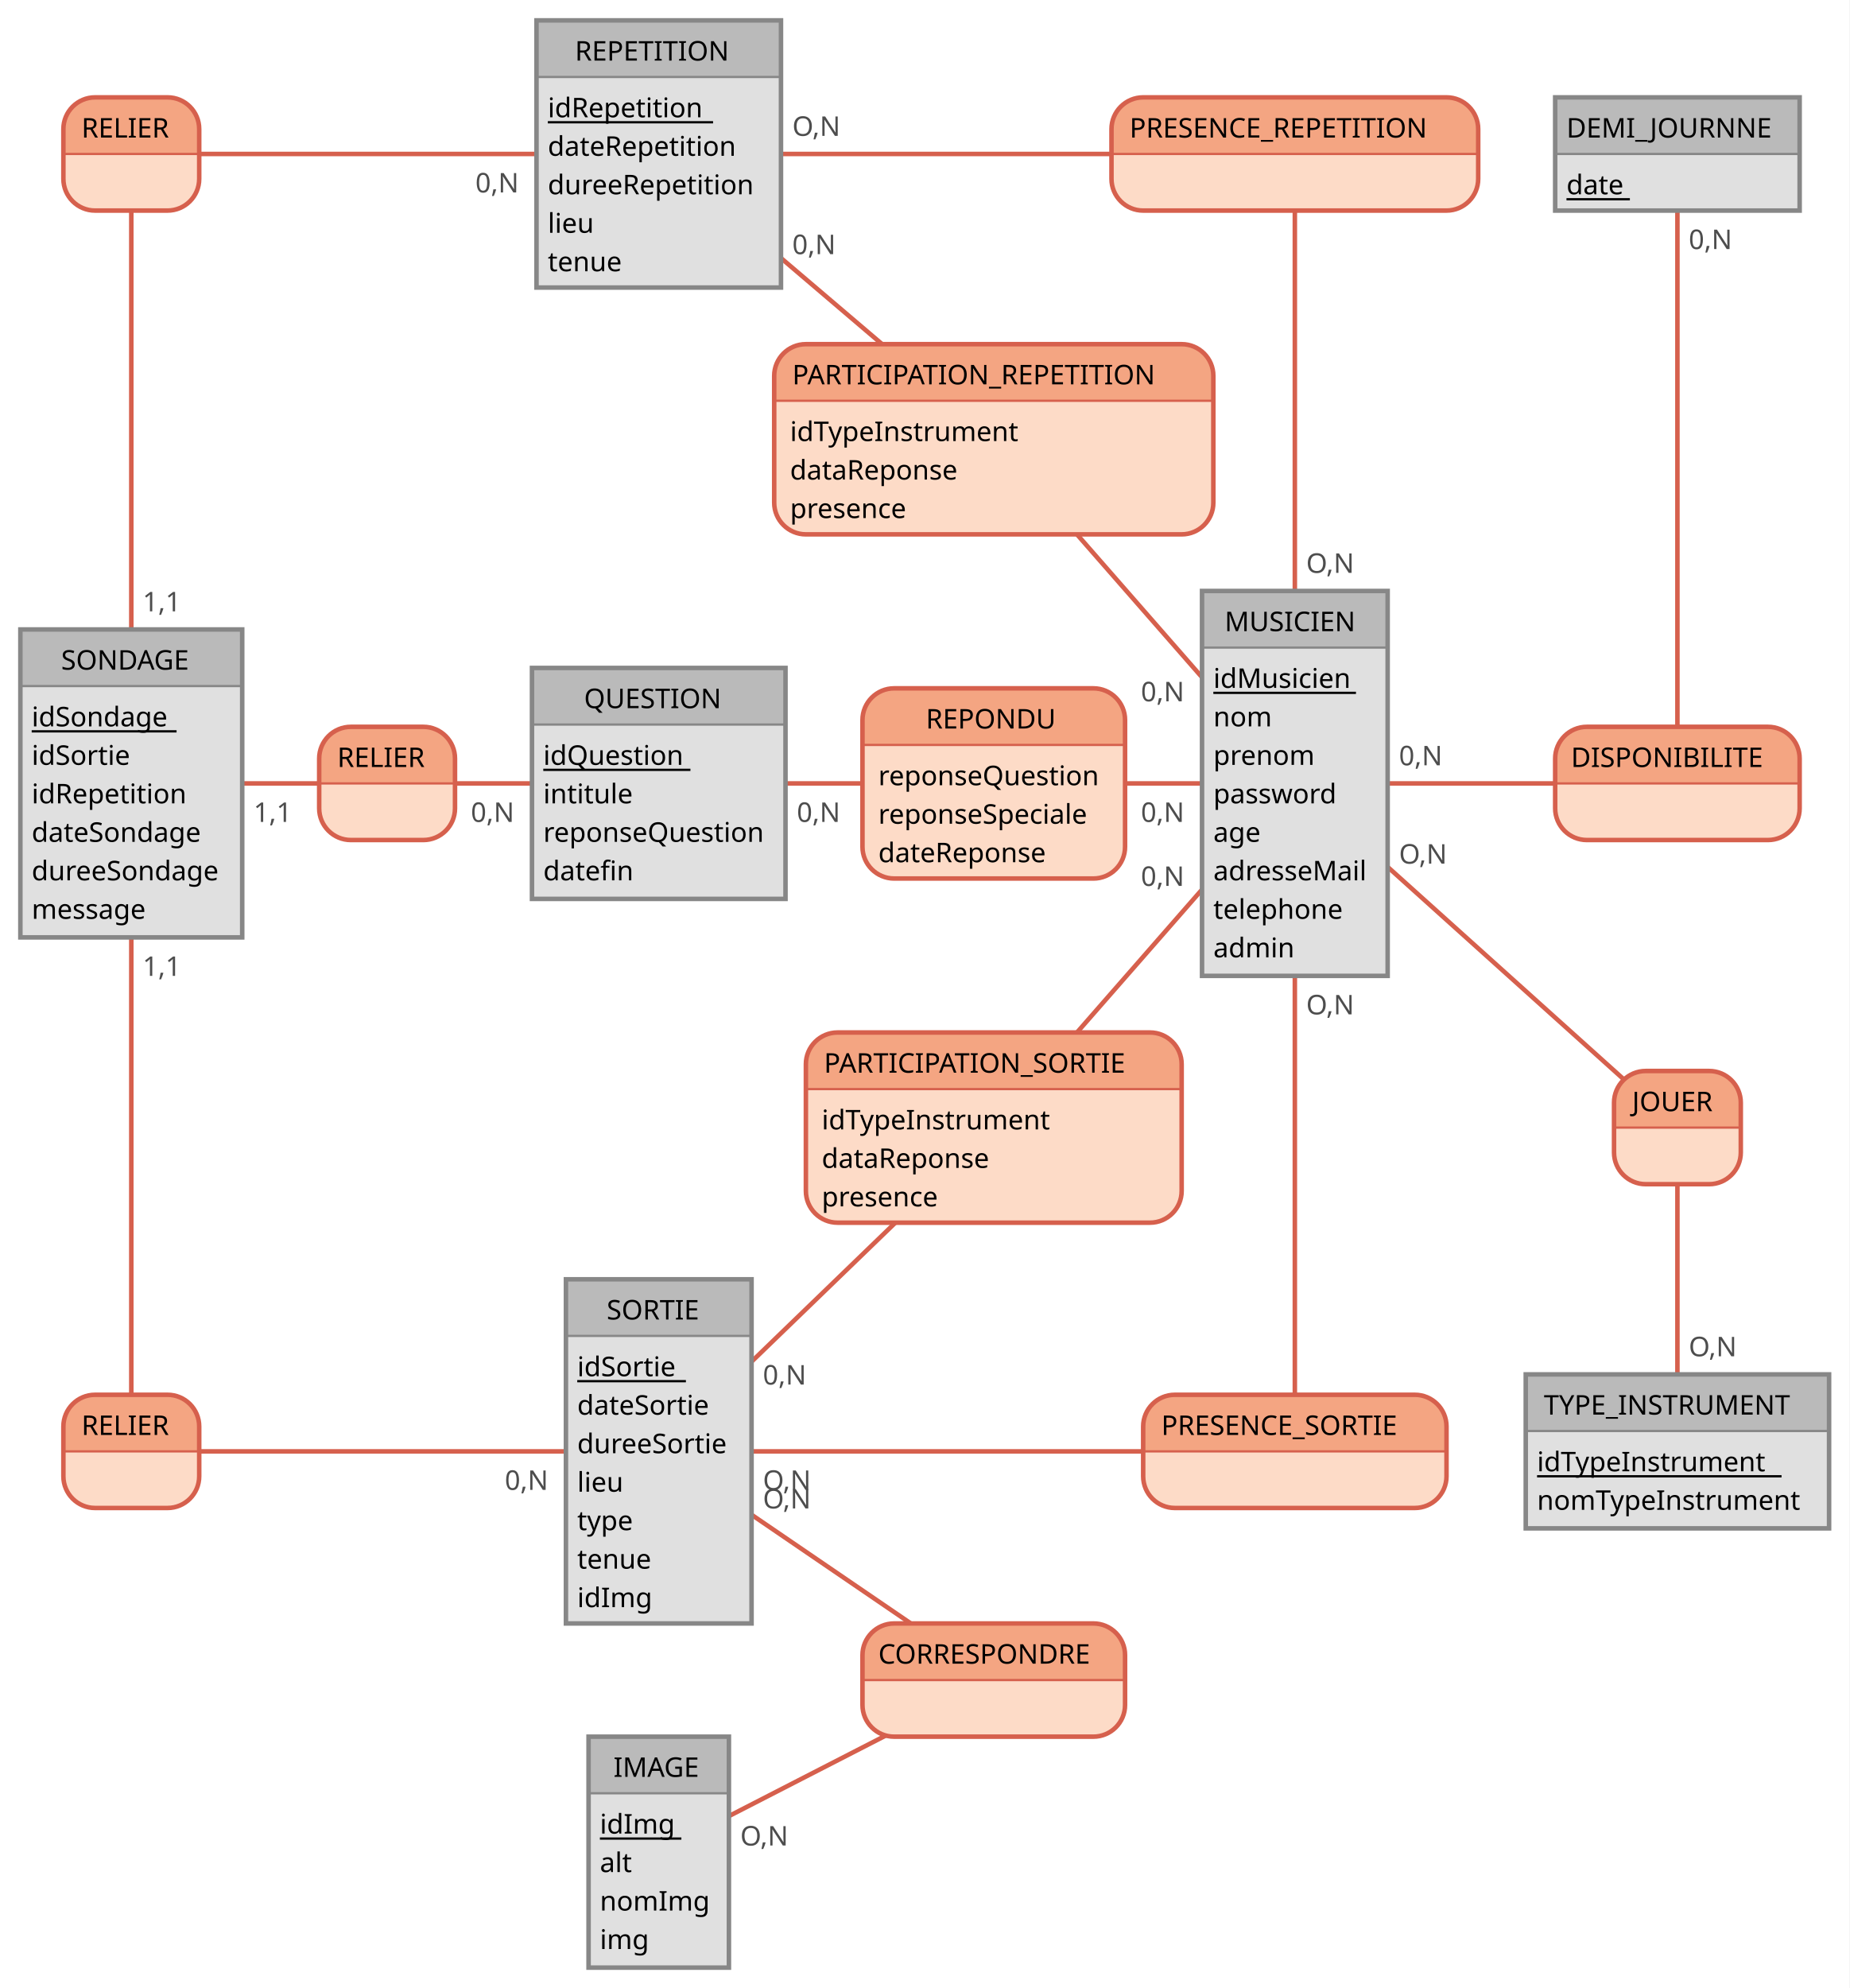
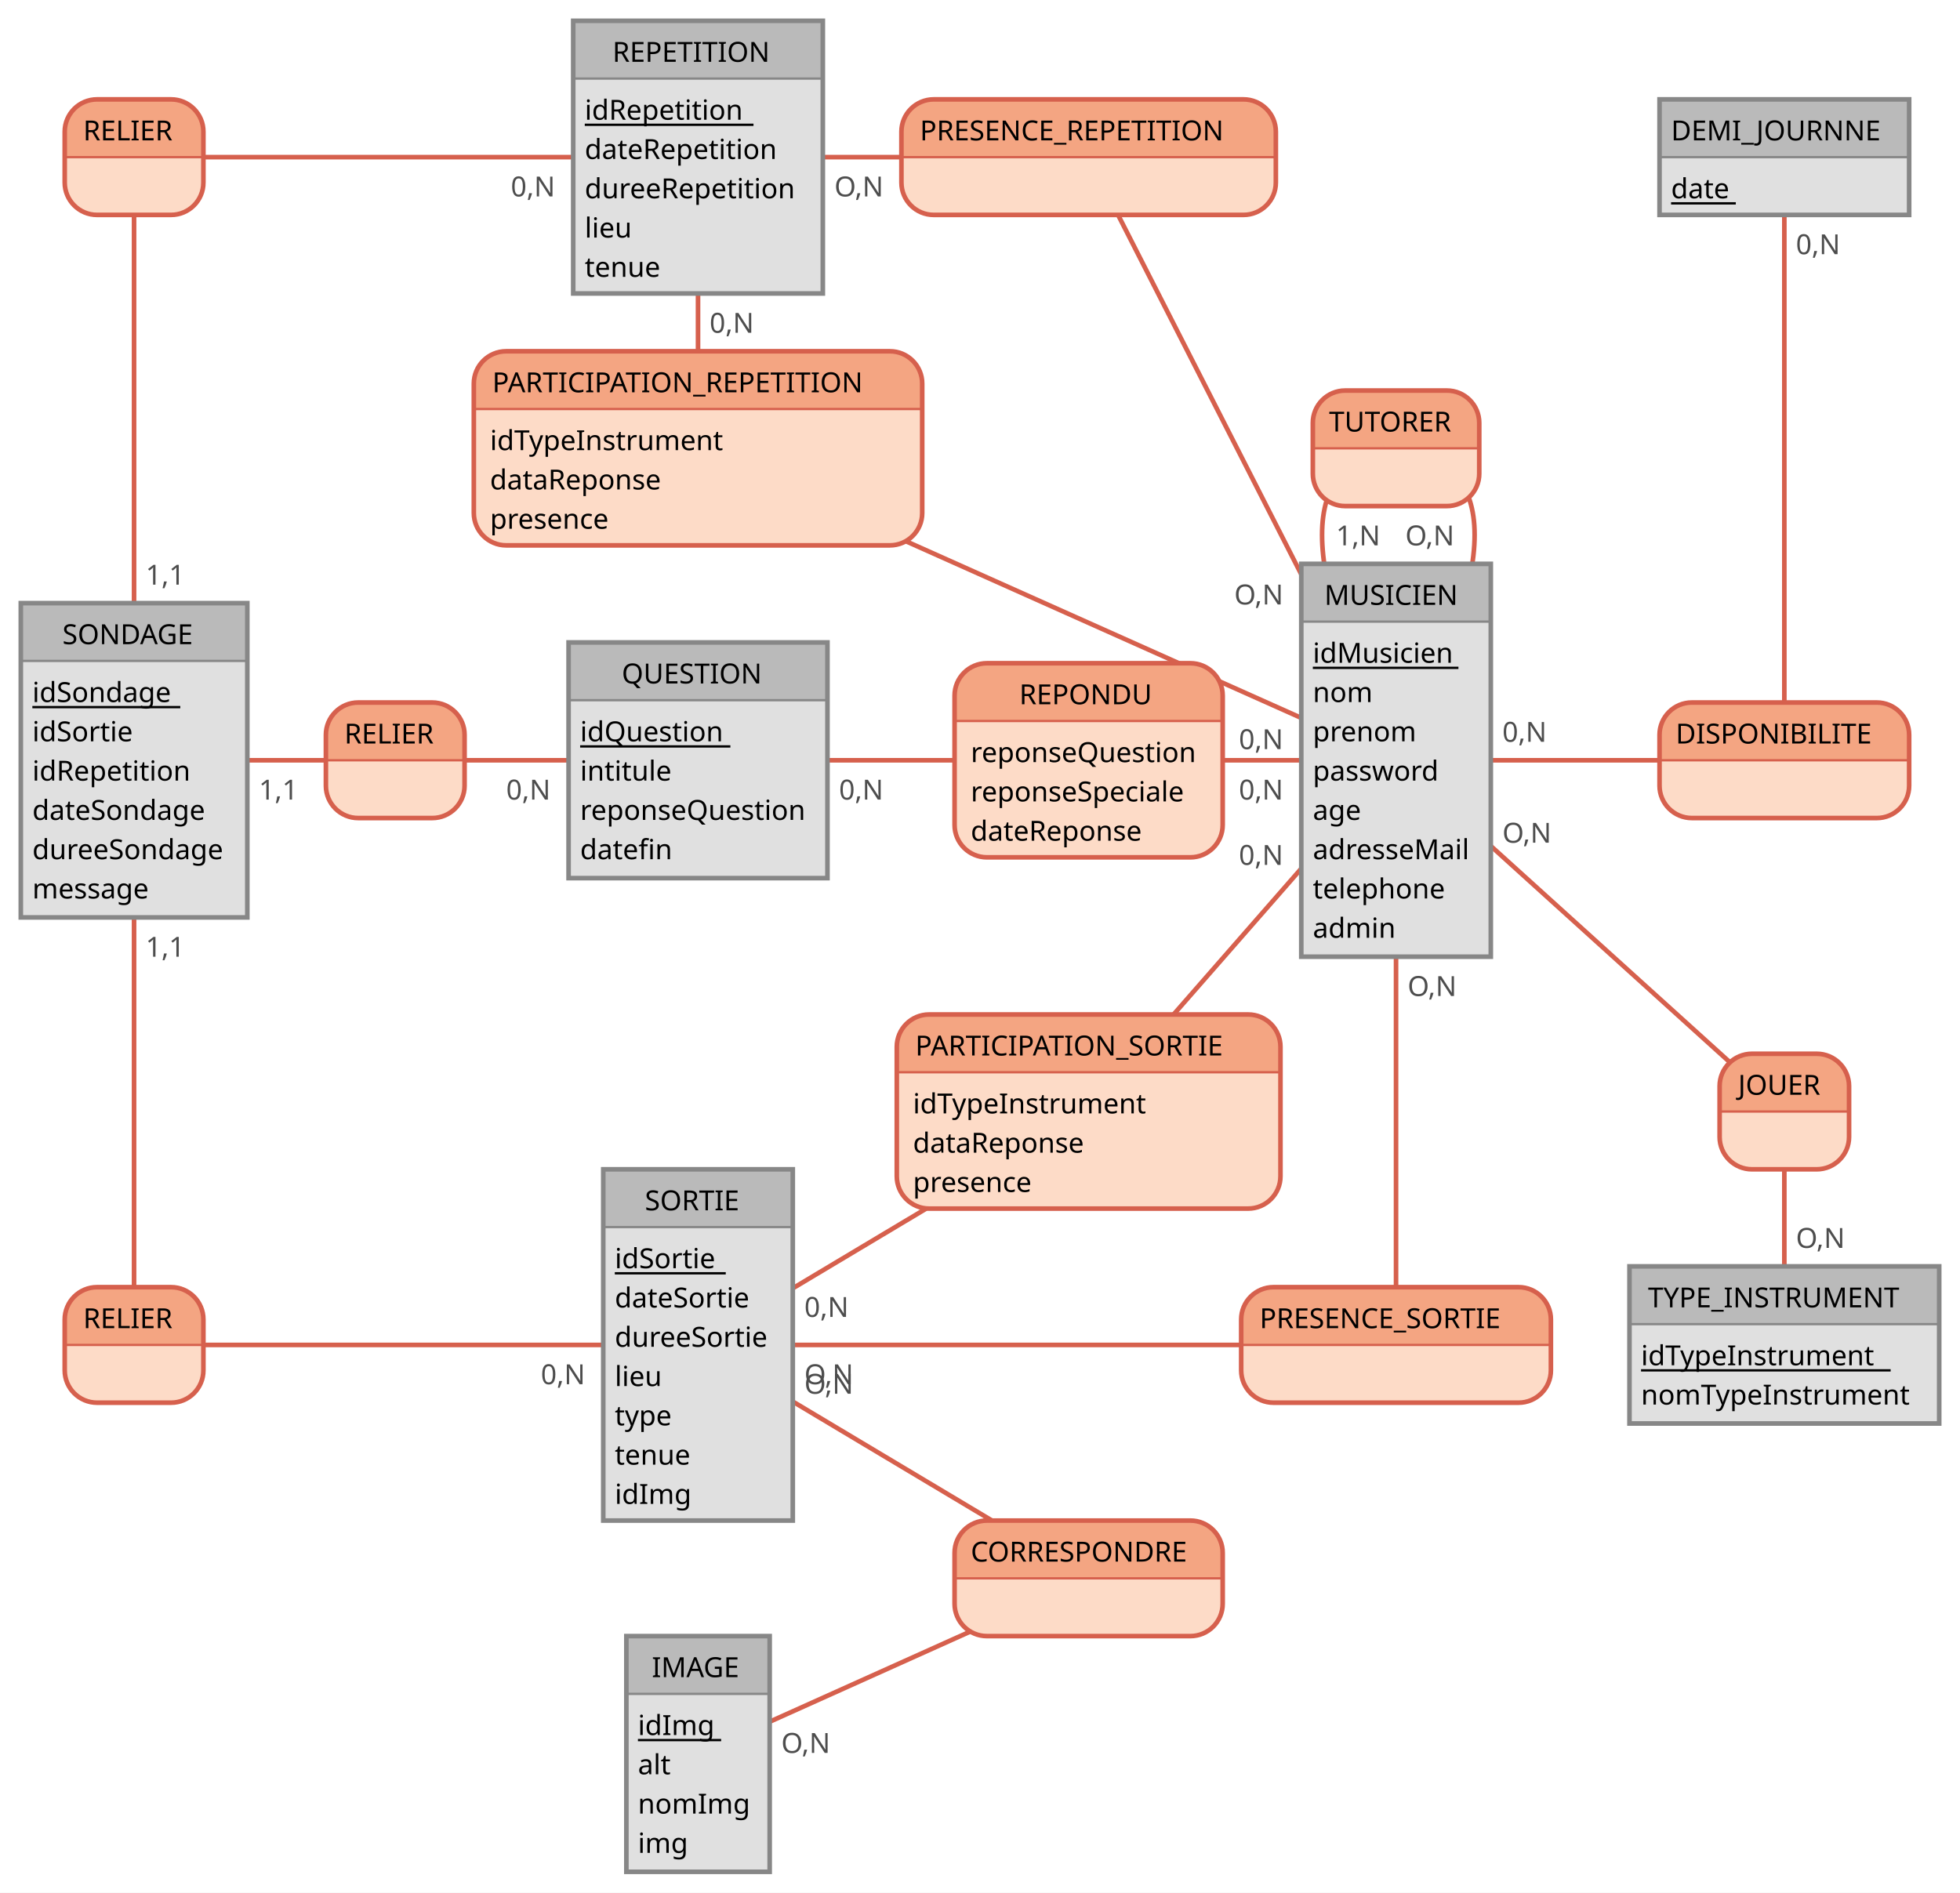
- <svg xmlns="http://www.w3.org/2000/svg" width="817" height="878" viewBox="0 0 817 878">
-   <rect x="0" y="0" width="817" height="878" fill="#ffffff" stroke="none" stroke-width="0" />
-   <g>
-     <line x1="291" y1="68" x2="58" y2="68" stroke="#d6604d" stroke-width="2" />
-     <line x1="58" y1="346" x2="58" y2="68" stroke="#d6604d" stroke-width="2" />
+ <svg xmlns="http://www.w3.org/2000/svg" width="848" height="819" viewBox="0 0 848 819">
+   <rect x="0" y="0" width="848" height="819" fill="#ffffff" stroke="none" stroke-width="0" />
+   <g>
+     <line x1="302" y1="68" x2="58" y2="68" stroke="#d6604d" stroke-width="2" />
+     <line x1="58" y1="329" x2="58" y2="68" stroke="#d6604d" stroke-width="2" />
    <g>
      <path d="M74 43 a14 14 90 0 1 14 14 V68 h-60 V57 a14 14 90 0 1 14 -14" fill="#f4a582" stroke="#f4a582" stroke-width="0" />
      <path d="M88 68 v11 a14 14 90 0 1 -14 14 H42 a14 14 90 0 1 -14 -14 V68 H60" fill="#fddbc7" stroke="#fddbc7" stroke-width="0" />
      <rect x="28" y="43" width="60" height="50" fill="none" rx="14" stroke="#d6604d" stroke-width="2" />
      <line x1="28" y1="68" x2="88" y2="68" stroke="#d6604d" stroke-width="1" />
      <text x="36" y="60.75" fill="#000000" font-family="Verdana" font-size="12">RELIER</text>
    </g>
-     <text x="210" y="85" fill="#4d4d4d" font-family="Verdana" font-size="12">0,N</text>
-     <text x="63" y="270" fill="#4d4d4d" font-family="Verdana" font-size="12">1,1</text>
-   </g>
-   <g>
-     <line x1="572" y1="346" x2="572" y2="68" stroke="#d6604d" stroke-width="2" />
-     <line x1="291" y1="68" x2="572" y2="68" stroke="#d6604d" stroke-width="2" />
-     <g>
-       <path d="M639 43 a14 14 90 0 1 14 14 V68 h-162 V57 a14 14 90 0 1 14 -14" fill="#f4a582" stroke="#f4a582" stroke-width="0" />
-       <path d="M653 68 v11 a14 14 90 0 1 -14 14 H505 a14 14 90 0 1 -14 -14 V68 H162" fill="#fddbc7" stroke="#fddbc7" stroke-width="0" />
-       <rect x="491" y="43" width="162" height="50" fill="none" rx="14" stroke="#d6604d" stroke-width="2" />
-       <line x1="491" y1="68" x2="653" y2="68" stroke="#d6604d" stroke-width="1" />
-       <text x="499" y="60.75" fill="#000000" font-family="Verdana" font-size="12">PRESENCE_REPETITION</text>
-     </g>
-     <text x="577" y="253" fill="#4d4d4d" font-family="Verdana" font-size="12">O,N</text>
-     <text x="350" y="60" fill="#4d4d4d" font-family="Verdana" font-size="12">O,N</text>
-   </g>
-   <g>
-     <line x1="291" y1="68" x2="439" y2="194" stroke="#d6604d" stroke-width="2" />
-     <line x1="572" y1="346" x2="439" y2="194" stroke="#d6604d" stroke-width="2" />
-     <g>
-       <path d="M522 152 a14 14 90 0 1 14 14 V177 h-194 V166 a14 14 90 0 1 14 -14" fill="#f4a582" stroke="#f4a582" stroke-width="0" />
-       <path d="M536 177 v45 a14 14 90 0 1 -14 14 H356 a14 14 90 0 1 -14 -14 V177 H194" fill="#fddbc7" stroke="#fddbc7" stroke-width="0" />
-       <rect x="342" y="152" width="194" height="84" fill="none" rx="14" stroke="#d6604d" stroke-width="2" />
-       <line x1="342" y1="177" x2="536" y2="177" stroke="#d6604d" stroke-width="1" />
-       <text x="350" y="169.75" fill="#000000" font-family="Verdana" font-size="12">PARTICIPATION_REPETITION</text>
-       <text x="349" y="194.8" fill="#000000" font-family="Verdana" font-size="12">idTypeInstrument</text>
-       <text x="349" y="211.8" fill="#000000" font-family="Verdana" font-size="12">dataReponse</text>
-       <text x="349" y="228.8" fill="#000000" font-family="Verdana" font-size="12">presence</text>
-     </g>
-     <text x="350" y="112.24" fill="#4d4d4d" font-family="Verdana" font-size="12">0,N</text>
-     <text x="504" y="309.74" fill="#4d4d4d" font-family="Verdana" font-size="12">0,N</text>
-   </g>
-   <g>
-     <line x1="291" y1="346" x2="171" y2="346" stroke="#d6604d" stroke-width="2" />
-     <line x1="58" y1="346" x2="171" y2="346" stroke="#d6604d" stroke-width="2" />
-     <g>
-       <path d="M187 321 a14 14 90 0 1 14 14 V346 h-60 V335 a14 14 90 0 1 14 -14" fill="#f4a582" stroke="#f4a582" stroke-width="0" />
-       <path d="M201 346 v11 a14 14 90 0 1 -14 14 H155 a14 14 90 0 1 -14 -14 V346 H60" fill="#fddbc7" stroke="#fddbc7" stroke-width="0" />
-       <rect x="141" y="321" width="60" height="50" fill="none" rx="14" stroke="#d6604d" stroke-width="2" />
-       <line x1="141" y1="346" x2="201" y2="346" stroke="#d6604d" stroke-width="1" />
-       <text x="149" y="338.75" fill="#000000" font-family="Verdana" font-size="12">RELIER</text>
-     </g>
-     <text x="208" y="363" fill="#4d4d4d" font-family="Verdana" font-size="12">0,N</text>
-     <text x="112" y="363" fill="#4d4d4d" font-family="Verdana" font-size="12">1,1</text>
-   </g>
-   <g>
-     <line x1="291" y1="346" x2="439" y2="346" stroke="#d6604d" stroke-width="2" />
-     <line x1="572" y1="346" x2="439" y2="346" stroke="#d6604d" stroke-width="2" />
-     <g>
-       <path d="M483 304 a14 14 90 0 1 14 14 V329 h-116 V318 a14 14 90 0 1 14 -14" fill="#f4a582" stroke="#f4a582" stroke-width="0" />
-       <path d="M497 329 v45 a14 14 90 0 1 -14 14 H395 a14 14 90 0 1 -14 -14 V329 H116" fill="#fddbc7" stroke="#fddbc7" stroke-width="0" />
-       <rect x="381" y="304" width="116" height="84" fill="none" rx="14" stroke="#d6604d" stroke-width="2" />
-       <line x1="381" y1="329" x2="497" y2="329" stroke="#d6604d" stroke-width="1" />
-       <text x="409" y="321.75" fill="#000000" font-family="Verdana" font-size="12">REPONDU</text>
-       <text x="388" y="346.8" fill="#000000" font-family="Verdana" font-size="12">reponseQuestion</text>
-       <text x="388" y="363.8" fill="#000000" font-family="Verdana" font-size="12">reponseSpeciale</text>
-       <text x="388" y="380.8" fill="#000000" font-family="Verdana" font-size="12">dateReponse</text>
-     </g>
-     <text x="352" y="363" fill="#4d4d4d" font-family="Verdana" font-size="12">0,N</text>
-     <text x="504" y="363" fill="#4d4d4d" font-family="Verdana" font-size="12">0,N</text>
-   </g>
-   <g>
-     <line x1="741" y1="68" x2="741" y2="346" stroke="#d6604d" stroke-width="2" />
-     <line x1="572" y1="346" x2="741" y2="346" stroke="#d6604d" stroke-width="2" />
-     <g>
-       <path d="M781 321 a14 14 90 0 1 14 14 V346 h-108 V335 a14 14 90 0 1 14 -14" fill="#f4a582" stroke="#f4a582" stroke-width="0" />
-       <path d="M795 346 v11 a14 14 90 0 1 -14 14 H701 a14 14 90 0 1 -14 -14 V346 H108" fill="#fddbc7" stroke="#fddbc7" stroke-width="0" />
-       <rect x="687" y="321" width="108" height="50" fill="none" rx="14" stroke="#d6604d" stroke-width="2" />
-       <line x1="687" y1="346" x2="795" y2="346" stroke="#d6604d" stroke-width="1" />
-       <text x="694" y="338.75" fill="#000000" font-family="Verdana" font-size="12">DISPONIBILITE</text>
-     </g>
-     <text x="746" y="110" fill="#4d4d4d" font-family="Verdana" font-size="12">0,N</text>
-     <text x="618" y="338" fill="#4d4d4d" font-family="Verdana" font-size="12">0,N</text>
-   </g>
-   <g>
-     <line x1="291" y1="641" x2="439" y2="498" stroke="#d6604d" stroke-width="2" />
-     <line x1="572" y1="346" x2="439" y2="498" stroke="#d6604d" stroke-width="2" />
-     <g>
-       <path d="M508 456 a14 14 90 0 1 14 14 V481 h-166 V470 a14 14 90 0 1 14 -14" fill="#f4a582" stroke="#f4a582" stroke-width="0" />
-       <path d="M522 481 v45 a14 14 90 0 1 -14 14 H370 a14 14 90 0 1 -14 -14 V481 H166" fill="#fddbc7" stroke="#fddbc7" stroke-width="0" />
-       <rect x="356" y="456" width="166" height="84" fill="none" rx="14" stroke="#d6604d" stroke-width="2" />
-       <line x1="356" y1="481" x2="522" y2="481" stroke="#d6604d" stroke-width="1" />
-       <text x="364" y="473.75" fill="#000000" font-family="Verdana" font-size="12">PARTICIPATION_SORTIE</text>
-       <text x="363" y="498.8" fill="#000000" font-family="Verdana" font-size="12">idTypeInstrument</text>
-       <text x="363" y="515.8" fill="#000000" font-family="Verdana" font-size="12">dataReponse</text>
-       <text x="363" y="532.8" fill="#000000" font-family="Verdana" font-size="12">presence</text>
-     </g>
-     <text x="337" y="611.49" fill="#4d4d4d" font-family="Verdana" font-size="12">0,N</text>
-     <text x="504" y="391.26" fill="#4d4d4d" font-family="Verdana" font-size="12">0,N</text>
-   </g>
-   <g>
-     <line x1="572" y1="346" x2="741" y2="498" stroke="#d6604d" stroke-width="2" />
-     <line x1="741" y1="641" x2="741" y2="498" stroke="#d6604d" stroke-width="2" />
-     <g>
-       <path d="M755 473 a14 14 90 0 1 14 14 V498 h-56 V487 a14 14 90 0 1 14 -14" fill="#f4a582" stroke="#f4a582" stroke-width="0" />
-       <path d="M769 498 v11 a14 14 90 0 1 -14 14 H727 a14 14 90 0 1 -14 -14 V498 H56" fill="#fddbc7" stroke="#fddbc7" stroke-width="0" />
-       <rect x="713" y="473" width="56" height="50" fill="none" rx="14" stroke="#d6604d" stroke-width="2" />
-       <line x1="713" y1="498" x2="769" y2="498" stroke="#d6604d" stroke-width="1" />
-       <text x="721" y="490.75" fill="#000000" font-family="Verdana" font-size="12">JOUER</text>
-     </g>
-     <text x="618" y="381.42" fill="#4d4d4d" font-family="Verdana" font-size="12">O,N</text>
-     <text x="746" y="599" fill="#4d4d4d" font-family="Verdana" font-size="12">O,N</text>
-   </g>
-   <g>
-     <line x1="291" y1="641" x2="58" y2="641" stroke="#d6604d" stroke-width="2" />
-     <line x1="58" y1="346" x2="58" y2="641" stroke="#d6604d" stroke-width="2" />
-     <g>
-       <path d="M74 616 a14 14 90 0 1 14 14 V641 h-60 V630 a14 14 90 0 1 14 -14" fill="#f4a582" stroke="#f4a582" stroke-width="0" />
-       <path d="M88 641 v11 a14 14 90 0 1 -14 14 H42 a14 14 90 0 1 -14 -14 V641 H60" fill="#fddbc7" stroke="#fddbc7" stroke-width="0" />
-       <rect x="28" y="616" width="60" height="50" fill="none" rx="14" stroke="#d6604d" stroke-width="2" />
-       <line x1="28" y1="641" x2="88" y2="641" stroke="#d6604d" stroke-width="1" />
-       <text x="36" y="633.75" fill="#000000" font-family="Verdana" font-size="12">RELIER</text>
-     </g>
-     <text x="223" y="658" fill="#4d4d4d" font-family="Verdana" font-size="12">0,N</text>
-     <text x="63" y="431" fill="#4d4d4d" font-family="Verdana" font-size="12">1,1</text>
-   </g>
-   <g>
-     <line x1="572" y1="346" x2="572" y2="641" stroke="#d6604d" stroke-width="2" />
-     <line x1="291" y1="641" x2="572" y2="641" stroke="#d6604d" stroke-width="2" />
-     <g>
-       <path d="M625 616 a14 14 90 0 1 14 14 V641 h-134 V630 a14 14 90 0 1 14 -14" fill="#f4a582" stroke="#f4a582" stroke-width="0" />
-       <path d="M639 641 v11 a14 14 90 0 1 -14 14 H519 a14 14 90 0 1 -14 -14 V641 H134" fill="#fddbc7" stroke="#fddbc7" stroke-width="0" />
-       <rect x="505" y="616" width="134" height="50" fill="none" rx="14" stroke="#d6604d" stroke-width="2" />
-       <line x1="505" y1="641" x2="639" y2="641" stroke="#d6604d" stroke-width="1" />
-       <text x="513" y="633.75" fill="#000000" font-family="Verdana" font-size="12">PRESENCE_SORTIE</text>
-     </g>
-     <text x="577" y="448" fill="#4d4d4d" font-family="Verdana" font-size="12">O,N</text>
-     <text x="337" y="658" fill="#4d4d4d" font-family="Verdana" font-size="12">O,N</text>
-   </g>
-   <g>
-     <line x1="291" y1="818" x2="439" y2="742" stroke="#d6604d" stroke-width="2" />
-     <line x1="291" y1="641" x2="439" y2="742" stroke="#d6604d" stroke-width="2" />
-     <g>
-       <path d="M483 717 a14 14 90 0 1 14 14 V742 h-116 V731 a14 14 90 0 1 14 -14" fill="#f4a582" stroke="#f4a582" stroke-width="0" />
-       <path d="M497 742 v11 a14 14 90 0 1 -14 14 H395 a14 14 90 0 1 -14 -14 V742 H116" fill="#fddbc7" stroke="#fddbc7" stroke-width="0" />
-       <rect x="381" y="717" width="116" height="50" fill="none" rx="14" stroke="#d6604d" stroke-width="2" />
-       <line x1="381" y1="742" x2="497" y2="742" stroke="#d6604d" stroke-width="1" />
-       <text x="388" y="734.75" fill="#000000" font-family="Verdana" font-size="12">CORRESPONDRE</text>
-     </g>
-     <text x="327" y="815.07" fill="#4d4d4d" font-family="Verdana" font-size="12">O,N</text>
-     <text x="337" y="666.2" fill="#4d4d4d" font-family="Verdana" font-size="12">O,N</text>
-   </g>
-   <g>
-     <g>
-       <rect x="237" y="9" width="108" height="25" fill="#bababa" stroke="none" stroke-width="0" opacity="1" />
-       <rect x="237" y="34" width="108" height="93" fill="#e0e0e0" stroke="none" stroke-width="0" opacity="1" />
-       <rect x="237" y="9" width="108" height="118" fill="none" stroke="#878787" stroke-width="2" opacity="1" />
-       <line x1="237" y1="34" x2="345" y2="34" stroke="#878787" stroke-width="1" />
-     </g>
-     <text x="254" y="26.75" fill="#000000" font-family="Verdana" font-size="12">REPETITION</text>
-     <text x="242" y="51.8" fill="#000000" font-family="Verdana" font-size="12">idRepetition</text>
-     <line x1="242" y1="54" x2="315" y2="54" stroke="#000000" stroke-width="1" />
-     <text x="242" y="68.8" fill="#000000" font-family="Verdana" font-size="12">dateRepetition</text>
-     <text x="242" y="85.8" fill="#000000" font-family="Verdana" font-size="12">dureeRepetition</text>
-     <text x="242" y="102.8" fill="#000000" font-family="Verdana" font-size="12">lieu</text>
-     <text x="242" y="119.8" fill="#000000" font-family="Verdana" font-size="12">tenue</text>
-   </g>
-   <g>
-     <g>
-       <rect x="687" y="43" width="108" height="25" fill="#bababa" stroke="none" stroke-width="0" opacity="1" />
-       <rect x="687" y="68" width="108" height="25" fill="#e0e0e0" stroke="none" stroke-width="0" opacity="1" />
-       <rect x="687" y="43" width="108" height="50" fill="none" stroke="#878787" stroke-width="2" opacity="1" />
-       <line x1="687" y1="68" x2="795" y2="68" stroke="#878787" stroke-width="1" />
-     </g>
-     <text x="692" y="60.75" fill="#000000" font-family="Verdana" font-size="12">DEMI_JOURNNE</text>
-     <text x="692" y="85.8" fill="#000000" font-family="Verdana" font-size="12">date</text>
-     <line x1="692" y1="88" x2="720" y2="88" stroke="#000000" stroke-width="1" />
-   </g>
-   <g>
-     <g>
-       <rect x="9" y="278" width="98" height="25" fill="#bababa" stroke="none" stroke-width="0" opacity="1" />
-       <rect x="9" y="303" width="98" height="111" fill="#e0e0e0" stroke="none" stroke-width="0" opacity="1" />
-       <rect x="9" y="278" width="98" height="136" fill="none" stroke="#878787" stroke-width="2" opacity="1" />
-       <line x1="9" y1="303" x2="107" y2="303" stroke="#878787" stroke-width="1" />
-     </g>
-     <text x="27" y="295.75" fill="#000000" font-family="Verdana" font-size="12">SONDAGE</text>
-     <text x="14" y="320.8" fill="#000000" font-family="Verdana" font-size="12">idSondage</text>
-     <line x1="14" y1="323" x2="78" y2="323" stroke="#000000" stroke-width="1" />
-     <text x="14" y="337.8" fill="#000000" font-family="Verdana" font-size="12">idSortie</text>
-     <text x="14" y="354.8" fill="#000000" font-family="Verdana" font-size="12">idRepetition</text>
-     <text x="14" y="371.8" fill="#000000" font-family="Verdana" font-size="12">dateSondage</text>
-     <text x="14" y="388.8" fill="#000000" font-family="Verdana" font-size="12">dureeSondage</text>
-     <text x="14" y="405.8" fill="#000000" font-family="Verdana" font-size="12">message</text>
-   </g>
-   <g>
-     <g>
-       <rect x="235" y="295" width="112" height="25" fill="#bababa" stroke="none" stroke-width="0" opacity="1" />
-       <rect x="235" y="320" width="112" height="77" fill="#e0e0e0" stroke="none" stroke-width="0" opacity="1" />
-       <rect x="235" y="295" width="112" height="102" fill="none" stroke="#878787" stroke-width="2" opacity="1" />
-       <line x1="235" y1="320" x2="347" y2="320" stroke="#878787" stroke-width="1" />
-     </g>
-     <text x="258" y="312.75" fill="#000000" font-family="Verdana" font-size="12">QUESTION</text>
-     <text x="240" y="337.8" fill="#000000" font-family="Verdana" font-size="12">idQuestion</text>
-     <line x1="240" y1="340" x2="305" y2="340" stroke="#000000" stroke-width="1" />
-     <text x="240" y="354.8" fill="#000000" font-family="Verdana" font-size="12">intitule</text>
-     <text x="240" y="371.8" fill="#000000" font-family="Verdana" font-size="12">reponseQuestion</text>
-     <text x="240" y="388.8" fill="#000000" font-family="Verdana" font-size="12">datefin</text>
-   </g>
-   <g>
-     <g>
-       <rect x="531" y="261" width="82" height="25" fill="#bababa" stroke="none" stroke-width="0" opacity="1" />
-       <rect x="531" y="286" width="82" height="145" fill="#e0e0e0" stroke="none" stroke-width="0" opacity="1" />
-       <rect x="531" y="261" width="82" height="170" fill="none" stroke="#878787" stroke-width="2" opacity="1" />
-       <line x1="531" y1="286" x2="613" y2="286" stroke="#878787" stroke-width="1" />
-     </g>
-     <text x="541" y="278.75" fill="#000000" font-family="Verdana" font-size="12">MUSICIEN</text>
-     <text x="536" y="303.8" fill="#000000" font-family="Verdana" font-size="12">idMusicien</text>
-     <line x1="536" y1="306" x2="599" y2="306" stroke="#000000" stroke-width="1" />
-     <text x="536" y="320.8" fill="#000000" font-family="Verdana" font-size="12">nom</text>
-     <text x="536" y="337.8" fill="#000000" font-family="Verdana" font-size="12">prenom</text>
-     <text x="536" y="354.8" fill="#000000" font-family="Verdana" font-size="12">password</text>
-     <text x="536" y="371.8" fill="#000000" font-family="Verdana" font-size="12">age</text>
-     <text x="536" y="388.8" fill="#000000" font-family="Verdana" font-size="12">adresseMail</text>
-     <text x="536" y="405.8" fill="#000000" font-family="Verdana" font-size="12">telephone</text>
-     <text x="536" y="422.8" fill="#000000" font-family="Verdana" font-size="12">admin</text>
-   </g>
-   <g>
-     <g>
-       <rect x="250" y="565" width="82" height="25" fill="#bababa" stroke="none" stroke-width="0" opacity="1" />
-       <rect x="250" y="590" width="82" height="127" fill="#e0e0e0" stroke="none" stroke-width="0" opacity="1" />
-       <rect x="250" y="565" width="82" height="152" fill="none" stroke="#878787" stroke-width="2" opacity="1" />
-       <line x1="250" y1="590" x2="332" y2="590" stroke="#878787" stroke-width="1" />
-     </g>
-     <text x="268" y="582.75" fill="#000000" font-family="Verdana" font-size="12">SORTIE</text>
-     <text x="255" y="607.8" fill="#000000" font-family="Verdana" font-size="12">idSortie</text>
-     <line x1="255" y1="610" x2="303" y2="610" stroke="#000000" stroke-width="1" />
-     <text x="255" y="624.8" fill="#000000" font-family="Verdana" font-size="12">dateSortie</text>
-     <text x="255" y="641.8" fill="#000000" font-family="Verdana" font-size="12">dureeSortie</text>
-     <text x="255" y="658.8" fill="#000000" font-family="Verdana" font-size="12">lieu</text>
-     <text x="255" y="675.8" fill="#000000" font-family="Verdana" font-size="12">type</text>
-     <text x="255" y="692.8" fill="#000000" font-family="Verdana" font-size="12">tenue</text>
-     <text x="255" y="709.8" fill="#000000" font-family="Verdana" font-size="12">idImg</text>
-   </g>
-   <g>
-     <g>
-       <rect x="674" y="607" width="134" height="25" fill="#bababa" stroke="none" stroke-width="0" opacity="1" />
-       <rect x="674" y="632" width="134" height="43" fill="#e0e0e0" stroke="none" stroke-width="0" opacity="1" />
-       <rect x="674" y="607" width="134" height="68" fill="none" stroke="#878787" stroke-width="2" opacity="1" />
-       <line x1="674" y1="632" x2="808" y2="632" stroke="#878787" stroke-width="1" />
-     </g>
-     <text x="682" y="624.75" fill="#000000" font-family="Verdana" font-size="12">TYPE_INSTRUMENT</text>
-     <text x="679" y="649.8" fill="#000000" font-family="Verdana" font-size="12">idTypeInstrument</text>
-     <line x1="679" y1="652" x2="787" y2="652" stroke="#000000" stroke-width="1" />
-     <text x="679" y="666.8" fill="#000000" font-family="Verdana" font-size="12">nomTypeInstrument</text>
-   </g>
-   <g>
-     <g>
-       <rect x="260" y="767" width="62" height="25" fill="#bababa" stroke="none" stroke-width="0" opacity="1" />
-       <rect x="260" y="792" width="62" height="77" fill="#e0e0e0" stroke="none" stroke-width="0" opacity="1" />
-       <rect x="260" y="767" width="62" height="102" fill="none" stroke="#878787" stroke-width="2" opacity="1" />
-       <line x1="260" y1="792" x2="322" y2="792" stroke="#878787" stroke-width="1" />
-     </g>
-     <text x="271" y="784.75" fill="#000000" font-family="Verdana" font-size="12">IMAGE</text>
-     <text x="265" y="809.8" fill="#000000" font-family="Verdana" font-size="12">idImg</text>
-     <line x1="265" y1="812" x2="301" y2="812" stroke="#000000" stroke-width="1" />
-     <text x="265" y="826.8" fill="#000000" font-family="Verdana" font-size="12">alt</text>
-     <text x="265" y="843.8" fill="#000000" font-family="Verdana" font-size="12">nomImg</text>
-     <text x="265" y="860.8" fill="#000000" font-family="Verdana" font-size="12">img</text>
+     <text x="221" y="85" fill="#4d4d4d" font-family="Verdana" font-size="12">0,N</text>
+     <text x="63" y="253" fill="#4d4d4d" font-family="Verdana" font-size="12">1,1</text>
+   </g>
+   <g>
+     <line x1="604" y1="329" x2="471" y2="68" stroke="#d6604d" stroke-width="2" />
+     <line x1="302" y1="68" x2="471" y2="68" stroke="#d6604d" stroke-width="2" />
+     <g>
+       <path d="M538 43 a14 14 90 0 1 14 14 V68 h-162 V57 a14 14 90 0 1 14 -14" fill="#f4a582" stroke="#f4a582" stroke-width="0" />
+       <path d="M552 68 v11 a14 14 90 0 1 -14 14 H404 a14 14 90 0 1 -14 -14 V68 H162" fill="#fddbc7" stroke="#fddbc7" stroke-width="0" />
+       <rect x="390" y="43" width="162" height="50" fill="none" rx="14" stroke="#d6604d" stroke-width="2" />
+       <line x1="390" y1="68" x2="552" y2="68" stroke="#d6604d" stroke-width="1" />
+       <text x="398" y="60.75" fill="#000000" font-family="Verdana" font-size="12">PRESENCE_REPETITION</text>
+     </g>
+     <text x="534" y="261.56" fill="#4d4d4d" font-family="Verdana" font-size="12">O,N</text>
+     <text x="361" y="85" fill="#4d4d4d" font-family="Verdana" font-size="12">O,N</text>
+   </g>
+   <g>
+     <line x1="302" y1="68" x2="302" y2="194" stroke="#d6604d" stroke-width="2" />
+     <line x1="604" y1="329" x2="302" y2="194" stroke="#d6604d" stroke-width="2" />
+     <g>
+       <path d="M385 152 a14 14 90 0 1 14 14 V177 h-194 V166 a14 14 90 0 1 14 -14" fill="#f4a582" stroke="#f4a582" stroke-width="0" />
+       <path d="M399 177 v45 a14 14 90 0 1 -14 14 H219 a14 14 90 0 1 -14 -14 V177 H194" fill="#fddbc7" stroke="#fddbc7" stroke-width="0" />
+       <rect x="205" y="152" width="194" height="84" fill="none" rx="14" stroke="#d6604d" stroke-width="2" />
+       <line x1="205" y1="177" x2="399" y2="177" stroke="#d6604d" stroke-width="1" />
+       <text x="213" y="169.75" fill="#000000" font-family="Verdana" font-size="12">PARTICIPATION_REPETITION</text>
+       <text x="212" y="194.8" fill="#000000" font-family="Verdana" font-size="12">idTypeInstrument</text>
+       <text x="212" y="211.8" fill="#000000" font-family="Verdana" font-size="12">dataReponse</text>
+       <text x="212" y="228.8" fill="#000000" font-family="Verdana" font-size="12">presence</text>
+     </g>
+     <text x="307" y="144" fill="#4d4d4d" font-family="Verdana" font-size="12">0,N</text>
+     <text x="536" y="324.17" fill="#4d4d4d" font-family="Verdana" font-size="12">0,N</text>
+   </g>
+   <g>
+     <path d="M604 329 C561.33 244 561.33 199 604 194" fill="none" stroke="#d6604d" stroke-width="2" />
+     <path d="M604 329 C649.33 244 649.33 199 604 194" fill="none" stroke="#d6604d" stroke-width="2" />
+     <g>
+       <path d="M626 169 a14 14 90 0 1 14 14 V194 h-72 V183 a14 14 90 0 1 14 -14" fill="#f4a582" stroke="#f4a582" stroke-width="0" />
+       <path d="M640 194 v11 a14 14 90 0 1 -14 14 H582 a14 14 90 0 1 -14 -14 V194 H72" fill="#fddbc7" stroke="#fddbc7" stroke-width="0" />
+       <rect x="568" y="169" width="72" height="50" fill="none" rx="14" stroke="#d6604d" stroke-width="2" />
+       <line x1="568" y1="194" x2="640" y2="194" stroke="#d6604d" stroke-width="1" />
+       <text x="575" y="186.75" fill="#000000" font-family="Verdana" font-size="12">TUTORER</text>
+     </g>
+     <text x="578" y="236" fill="#4d4d4d" font-family="Verdana" font-size="12">1,N</text>
+     <text x="608" y="236" fill="#4d4d4d" font-family="Verdana" font-size="12">O,N</text>
+   </g>
+   <g>
+     <line x1="302" y1="329" x2="171" y2="329" stroke="#d6604d" stroke-width="2" />
+     <line x1="58" y1="329" x2="171" y2="329" stroke="#d6604d" stroke-width="2" />
+     <g>
+       <path d="M187 304 a14 14 90 0 1 14 14 V329 h-60 V318 a14 14 90 0 1 14 -14" fill="#f4a582" stroke="#f4a582" stroke-width="0" />
+       <path d="M201 329 v11 a14 14 90 0 1 -14 14 H155 a14 14 90 0 1 -14 -14 V329 H60" fill="#fddbc7" stroke="#fddbc7" stroke-width="0" />
+       <rect x="141" y="304" width="60" height="50" fill="none" rx="14" stroke="#d6604d" stroke-width="2" />
+       <line x1="141" y1="329" x2="201" y2="329" stroke="#d6604d" stroke-width="1" />
+       <text x="149" y="321.75" fill="#000000" font-family="Verdana" font-size="12">RELIER</text>
+     </g>
+     <text x="219" y="346" fill="#4d4d4d" font-family="Verdana" font-size="12">0,N</text>
+     <text x="112" y="346" fill="#4d4d4d" font-family="Verdana" font-size="12">1,1</text>
+   </g>
+   <g>
+     <line x1="302" y1="329" x2="471" y2="329" stroke="#d6604d" stroke-width="2" />
+     <line x1="604" y1="329" x2="471" y2="329" stroke="#d6604d" stroke-width="2" />
+     <g>
+       <path d="M515 287 a14 14 90 0 1 14 14 V312 h-116 V301 a14 14 90 0 1 14 -14" fill="#f4a582" stroke="#f4a582" stroke-width="0" />
+       <path d="M529 312 v45 a14 14 90 0 1 -14 14 H427 a14 14 90 0 1 -14 -14 V312 H116" fill="#fddbc7" stroke="#fddbc7" stroke-width="0" />
+       <rect x="413" y="287" width="116" height="84" fill="none" rx="14" stroke="#d6604d" stroke-width="2" />
+       <line x1="413" y1="312" x2="529" y2="312" stroke="#d6604d" stroke-width="1" />
+       <text x="441" y="304.75" fill="#000000" font-family="Verdana" font-size="12">REPONDU</text>
+       <text x="420" y="329.8" fill="#000000" font-family="Verdana" font-size="12">reponseQuestion</text>
+       <text x="420" y="346.8" fill="#000000" font-family="Verdana" font-size="12">reponseSpeciale</text>
+       <text x="420" y="363.8" fill="#000000" font-family="Verdana" font-size="12">dateReponse</text>
+     </g>
+     <text x="363" y="346" fill="#4d4d4d" font-family="Verdana" font-size="12">0,N</text>
+     <text x="536" y="346" fill="#4d4d4d" font-family="Verdana" font-size="12">0,N</text>
+   </g>
+   <g>
+     <line x1="772" y1="68" x2="772" y2="329" stroke="#d6604d" stroke-width="2" />
+     <line x1="604" y1="329" x2="772" y2="329" stroke="#d6604d" stroke-width="2" />
+     <g>
+       <path d="M812 304 a14 14 90 0 1 14 14 V329 h-108 V318 a14 14 90 0 1 14 -14" fill="#f4a582" stroke="#f4a582" stroke-width="0" />
+       <path d="M826 329 v11 a14 14 90 0 1 -14 14 H732 a14 14 90 0 1 -14 -14 V329 H108" fill="#fddbc7" stroke="#fddbc7" stroke-width="0" />
+       <rect x="718" y="304" width="108" height="50" fill="none" rx="14" stroke="#d6604d" stroke-width="2" />
+       <line x1="718" y1="329" x2="826" y2="329" stroke="#d6604d" stroke-width="1" />
+       <text x="725" y="321.75" fill="#000000" font-family="Verdana" font-size="12">DISPONIBILITE</text>
+     </g>
+     <text x="777" y="110" fill="#4d4d4d" font-family="Verdana" font-size="12">0,N</text>
+     <text x="650" y="321" fill="#4d4d4d" font-family="Verdana" font-size="12">0,N</text>
+   </g>
+   <g>
+     <line x1="302" y1="582" x2="471" y2="481" stroke="#d6604d" stroke-width="2" />
+     <line x1="604" y1="329" x2="471" y2="481" stroke="#d6604d" stroke-width="2" />
+     <g>
+       <path d="M540 439 a14 14 90 0 1 14 14 V464 h-166 V453 a14 14 90 0 1 14 -14" fill="#f4a582" stroke="#f4a582" stroke-width="0" />
+       <path d="M554 464 v45 a14 14 90 0 1 -14 14 H402 a14 14 90 0 1 -14 -14 V464 H166" fill="#fddbc7" stroke="#fddbc7" stroke-width="0" />
+       <rect x="388" y="439" width="166" height="84" fill="none" rx="14" stroke="#d6604d" stroke-width="2" />
+       <line x1="388" y1="464" x2="554" y2="464" stroke="#d6604d" stroke-width="1" />
+       <text x="396" y="456.75" fill="#000000" font-family="Verdana" font-size="12">PARTICIPATION_SORTIE</text>
+       <text x="395" y="481.8" fill="#000000" font-family="Verdana" font-size="12">idTypeInstrument</text>
+       <text x="395" y="498.8" fill="#000000" font-family="Verdana" font-size="12">dataReponse</text>
+       <text x="395" y="515.8" fill="#000000" font-family="Verdana" font-size="12">presence</text>
+     </g>
+     <text x="348" y="569.87" fill="#4d4d4d" font-family="Verdana" font-size="12">0,N</text>
+     <text x="536" y="374.26" fill="#4d4d4d" font-family="Verdana" font-size="12">0,N</text>
+   </g>
+   <g>
+     <line x1="604" y1="329" x2="772" y2="481" stroke="#d6604d" stroke-width="2" />
+     <line x1="772" y1="582" x2="772" y2="481" stroke="#d6604d" stroke-width="2" />
+     <g>
+       <path d="M786 456 a14 14 90 0 1 14 14 V481 h-56 V470 a14 14 90 0 1 14 -14" fill="#f4a582" stroke="#f4a582" stroke-width="0" />
+       <path d="M800 481 v11 a14 14 90 0 1 -14 14 H758 a14 14 90 0 1 -14 -14 V481 H56" fill="#fddbc7" stroke="#fddbc7" stroke-width="0" />
+       <rect x="744" y="456" width="56" height="50" fill="none" rx="14" stroke="#d6604d" stroke-width="2" />
+       <line x1="744" y1="481" x2="800" y2="481" stroke="#d6604d" stroke-width="1" />
+       <text x="752" y="473.75" fill="#000000" font-family="Verdana" font-size="12">JOUER</text>
+     </g>
+     <text x="650" y="364.67" fill="#4d4d4d" font-family="Verdana" font-size="12">O,N</text>
+     <text x="777" y="540" fill="#4d4d4d" font-family="Verdana" font-size="12">O,N</text>
+   </g>
+   <g>
+     <line x1="302" y1="582" x2="58" y2="582" stroke="#d6604d" stroke-width="2" />
+     <line x1="58" y1="329" x2="58" y2="582" stroke="#d6604d" stroke-width="2" />
+     <g>
+       <path d="M74 557 a14 14 90 0 1 14 14 V582 h-60 V571 a14 14 90 0 1 14 -14" fill="#f4a582" stroke="#f4a582" stroke-width="0" />
+       <path d="M88 582 v11 a14 14 90 0 1 -14 14 H42 a14 14 90 0 1 -14 -14 V582 H60" fill="#fddbc7" stroke="#fddbc7" stroke-width="0" />
+       <rect x="28" y="557" width="60" height="50" fill="none" rx="14" stroke="#d6604d" stroke-width="2" />
+       <line x1="28" y1="582" x2="88" y2="582" stroke="#d6604d" stroke-width="1" />
+       <text x="36" y="574.75" fill="#000000" font-family="Verdana" font-size="12">RELIER</text>
+     </g>
+     <text x="234" y="599" fill="#4d4d4d" font-family="Verdana" font-size="12">0,N</text>
+     <text x="63" y="414" fill="#4d4d4d" font-family="Verdana" font-size="12">1,1</text>
+   </g>
+   <g>
+     <line x1="604" y1="329" x2="604" y2="582" stroke="#d6604d" stroke-width="2" />
+     <line x1="302" y1="582" x2="604" y2="582" stroke="#d6604d" stroke-width="2" />
+     <g>
+       <path d="M657 557 a14 14 90 0 1 14 14 V582 h-134 V571 a14 14 90 0 1 14 -14" fill="#f4a582" stroke="#f4a582" stroke-width="0" />
+       <path d="M671 582 v11 a14 14 90 0 1 -14 14 H551 a14 14 90 0 1 -14 -14 V582 H134" fill="#fddbc7" stroke="#fddbc7" stroke-width="0" />
+       <rect x="537" y="557" width="134" height="50" fill="none" rx="14" stroke="#d6604d" stroke-width="2" />
+       <line x1="537" y1="582" x2="671" y2="582" stroke="#d6604d" stroke-width="1" />
+       <text x="545" y="574.75" fill="#000000" font-family="Verdana" font-size="12">PRESENCE_SORTIE</text>
+     </g>
+     <text x="609" y="431" fill="#4d4d4d" font-family="Verdana" font-size="12">O,N</text>
+     <text x="348" y="599" fill="#4d4d4d" font-family="Verdana" font-size="12">O,N</text>
+   </g>
+   <g>
+     <line x1="302" y1="759" x2="471" y2="683" stroke="#d6604d" stroke-width="2" />
+     <line x1="302" y1="582" x2="471" y2="683" stroke="#d6604d" stroke-width="2" />
+     <g>
+       <path d="M515 658 a14 14 90 0 1 14 14 V683 h-116 V672 a14 14 90 0 1 14 -14" fill="#f4a582" stroke="#f4a582" stroke-width="0" />
+       <path d="M529 683 v11 a14 14 90 0 1 -14 14 H427 a14 14 90 0 1 -14 -14 V683 H116" fill="#fddbc7" stroke="#fddbc7" stroke-width="0" />
+       <rect x="413" y="658" width="116" height="50" fill="none" rx="14" stroke="#d6604d" stroke-width="2" />
+       <line x1="413" y1="683" x2="529" y2="683" stroke="#d6604d" stroke-width="1" />
+       <text x="420" y="675.75" fill="#000000" font-family="Verdana" font-size="12">CORRESPONDRE</text>
+     </g>
+     <text x="338" y="758.54" fill="#4d4d4d" font-family="Verdana" font-size="12">O,N</text>
+     <text x="348" y="603.13" fill="#4d4d4d" font-family="Verdana" font-size="12">O,N</text>
+   </g>
+   <g>
+     <g>
+       <rect x="248" y="9" width="108" height="25" fill="#bababa" stroke="none" stroke-width="0" opacity="1" />
+       <rect x="248" y="34" width="108" height="93" fill="#e0e0e0" stroke="none" stroke-width="0" opacity="1" />
+       <rect x="248" y="9" width="108" height="118" fill="none" stroke="#878787" stroke-width="2" opacity="1" />
+       <line x1="248" y1="34" x2="356" y2="34" stroke="#878787" stroke-width="1" />
+     </g>
+     <text x="265" y="26.75" fill="#000000" font-family="Verdana" font-size="12">REPETITION</text>
+     <text x="253" y="51.8" fill="#000000" font-family="Verdana" font-size="12">idRepetition</text>
+     <line x1="253" y1="54" x2="326" y2="54" stroke="#000000" stroke-width="1" />
+     <text x="253" y="68.8" fill="#000000" font-family="Verdana" font-size="12">dateRepetition</text>
+     <text x="253" y="85.8" fill="#000000" font-family="Verdana" font-size="12">dureeRepetition</text>
+     <text x="253" y="102.8" fill="#000000" font-family="Verdana" font-size="12">lieu</text>
+     <text x="253" y="119.8" fill="#000000" font-family="Verdana" font-size="12">tenue</text>
+   </g>
+   <g>
+     <g>
+       <rect x="718" y="43" width="108" height="25" fill="#bababa" stroke="none" stroke-width="0" opacity="1" />
+       <rect x="718" y="68" width="108" height="25" fill="#e0e0e0" stroke="none" stroke-width="0" opacity="1" />
+       <rect x="718" y="43" width="108" height="50" fill="none" stroke="#878787" stroke-width="2" opacity="1" />
+       <line x1="718" y1="68" x2="826" y2="68" stroke="#878787" stroke-width="1" />
+     </g>
+     <text x="723" y="60.75" fill="#000000" font-family="Verdana" font-size="12">DEMI_JOURNNE</text>
+     <text x="723" y="85.8" fill="#000000" font-family="Verdana" font-size="12">date</text>
+     <line x1="723" y1="88" x2="751" y2="88" stroke="#000000" stroke-width="1" />
+   </g>
+   <g>
+     <g>
+       <rect x="9" y="261" width="98" height="25" fill="#bababa" stroke="none" stroke-width="0" opacity="1" />
+       <rect x="9" y="286" width="98" height="111" fill="#e0e0e0" stroke="none" stroke-width="0" opacity="1" />
+       <rect x="9" y="261" width="98" height="136" fill="none" stroke="#878787" stroke-width="2" opacity="1" />
+       <line x1="9" y1="286" x2="107" y2="286" stroke="#878787" stroke-width="1" />
+     </g>
+     <text x="27" y="278.75" fill="#000000" font-family="Verdana" font-size="12">SONDAGE</text>
+     <text x="14" y="303.8" fill="#000000" font-family="Verdana" font-size="12">idSondage</text>
+     <line x1="14" y1="306" x2="78" y2="306" stroke="#000000" stroke-width="1" />
+     <text x="14" y="320.8" fill="#000000" font-family="Verdana" font-size="12">idSortie</text>
+     <text x="14" y="337.8" fill="#000000" font-family="Verdana" font-size="12">idRepetition</text>
+     <text x="14" y="354.8" fill="#000000" font-family="Verdana" font-size="12">dateSondage</text>
+     <text x="14" y="371.8" fill="#000000" font-family="Verdana" font-size="12">dureeSondage</text>
+     <text x="14" y="388.8" fill="#000000" font-family="Verdana" font-size="12">message</text>
+   </g>
+   <g>
+     <g>
+       <rect x="246" y="278" width="112" height="25" fill="#bababa" stroke="none" stroke-width="0" opacity="1" />
+       <rect x="246" y="303" width="112" height="77" fill="#e0e0e0" stroke="none" stroke-width="0" opacity="1" />
+       <rect x="246" y="278" width="112" height="102" fill="none" stroke="#878787" stroke-width="2" opacity="1" />
+       <line x1="246" y1="303" x2="358" y2="303" stroke="#878787" stroke-width="1" />
+     </g>
+     <text x="269" y="295.75" fill="#000000" font-family="Verdana" font-size="12">QUESTION</text>
+     <text x="251" y="320.8" fill="#000000" font-family="Verdana" font-size="12">idQuestion</text>
+     <line x1="251" y1="323" x2="316" y2="323" stroke="#000000" stroke-width="1" />
+     <text x="251" y="337.8" fill="#000000" font-family="Verdana" font-size="12">intitule</text>
+     <text x="251" y="354.8" fill="#000000" font-family="Verdana" font-size="12">reponseQuestion</text>
+     <text x="251" y="371.8" fill="#000000" font-family="Verdana" font-size="12">datefin</text>
+   </g>
+   <g>
+     <g>
+       <rect x="563" y="244" width="82" height="25" fill="#bababa" stroke="none" stroke-width="0" opacity="1" />
+       <rect x="563" y="269" width="82" height="145" fill="#e0e0e0" stroke="none" stroke-width="0" opacity="1" />
+       <rect x="563" y="244" width="82" height="170" fill="none" stroke="#878787" stroke-width="2" opacity="1" />
+       <line x1="563" y1="269" x2="645" y2="269" stroke="#878787" stroke-width="1" />
+     </g>
+     <text x="573" y="261.75" fill="#000000" font-family="Verdana" font-size="12">MUSICIEN</text>
+     <text x="568" y="286.8" fill="#000000" font-family="Verdana" font-size="12">idMusicien</text>
+     <line x1="568" y1="289" x2="631" y2="289" stroke="#000000" stroke-width="1" />
+     <text x="568" y="303.8" fill="#000000" font-family="Verdana" font-size="12">nom</text>
+     <text x="568" y="320.8" fill="#000000" font-family="Verdana" font-size="12">prenom</text>
+     <text x="568" y="337.8" fill="#000000" font-family="Verdana" font-size="12">password</text>
+     <text x="568" y="354.8" fill="#000000" font-family="Verdana" font-size="12">age</text>
+     <text x="568" y="371.8" fill="#000000" font-family="Verdana" font-size="12">adresseMail</text>
+     <text x="568" y="388.8" fill="#000000" font-family="Verdana" font-size="12">telephone</text>
+     <text x="568" y="405.8" fill="#000000" font-family="Verdana" font-size="12">admin</text>
+   </g>
+   <g>
+     <g>
+       <rect x="261" y="506" width="82" height="25" fill="#bababa" stroke="none" stroke-width="0" opacity="1" />
+       <rect x="261" y="531" width="82" height="127" fill="#e0e0e0" stroke="none" stroke-width="0" opacity="1" />
+       <rect x="261" y="506" width="82" height="152" fill="none" stroke="#878787" stroke-width="2" opacity="1" />
+       <line x1="261" y1="531" x2="343" y2="531" stroke="#878787" stroke-width="1" />
+     </g>
+     <text x="279" y="523.75" fill="#000000" font-family="Verdana" font-size="12">SORTIE</text>
+     <text x="266" y="548.8" fill="#000000" font-family="Verdana" font-size="12">idSortie</text>
+     <line x1="266" y1="551" x2="314" y2="551" stroke="#000000" stroke-width="1" />
+     <text x="266" y="565.8" fill="#000000" font-family="Verdana" font-size="12">dateSortie</text>
+     <text x="266" y="582.8" fill="#000000" font-family="Verdana" font-size="12">dureeSortie</text>
+     <text x="266" y="599.8" fill="#000000" font-family="Verdana" font-size="12">lieu</text>
+     <text x="266" y="616.8" fill="#000000" font-family="Verdana" font-size="12">type</text>
+     <text x="266" y="633.8" fill="#000000" font-family="Verdana" font-size="12">tenue</text>
+     <text x="266" y="650.8" fill="#000000" font-family="Verdana" font-size="12">idImg</text>
+   </g>
+   <g>
+     <g>
+       <rect x="705" y="548" width="134" height="25" fill="#bababa" stroke="none" stroke-width="0" opacity="1" />
+       <rect x="705" y="573" width="134" height="43" fill="#e0e0e0" stroke="none" stroke-width="0" opacity="1" />
+       <rect x="705" y="548" width="134" height="68" fill="none" stroke="#878787" stroke-width="2" opacity="1" />
+       <line x1="705" y1="573" x2="839" y2="573" stroke="#878787" stroke-width="1" />
+     </g>
+     <text x="713" y="565.75" fill="#000000" font-family="Verdana" font-size="12">TYPE_INSTRUMENT</text>
+     <text x="710" y="590.8" fill="#000000" font-family="Verdana" font-size="12">idTypeInstrument</text>
+     <line x1="710" y1="593" x2="818" y2="593" stroke="#000000" stroke-width="1" />
+     <text x="710" y="607.8" fill="#000000" font-family="Verdana" font-size="12">nomTypeInstrument</text>
+   </g>
+   <g>
+     <g>
+       <rect x="271" y="708" width="62" height="25" fill="#bababa" stroke="none" stroke-width="0" opacity="1" />
+       <rect x="271" y="733" width="62" height="77" fill="#e0e0e0" stroke="none" stroke-width="0" opacity="1" />
+       <rect x="271" y="708" width="62" height="102" fill="none" stroke="#878787" stroke-width="2" opacity="1" />
+       <line x1="271" y1="733" x2="333" y2="733" stroke="#878787" stroke-width="1" />
+     </g>
+     <text x="282" y="725.75" fill="#000000" font-family="Verdana" font-size="12">IMAGE</text>
+     <text x="276" y="750.8" fill="#000000" font-family="Verdana" font-size="12">idImg</text>
+     <line x1="276" y1="753" x2="312" y2="753" stroke="#000000" stroke-width="1" />
+     <text x="276" y="767.8" fill="#000000" font-family="Verdana" font-size="12">alt</text>
+     <text x="276" y="784.8" fill="#000000" font-family="Verdana" font-size="12">nomImg</text>
+     <text x="276" y="801.8" fill="#000000" font-family="Verdana" font-size="12">img</text>
  </g>
</svg>
